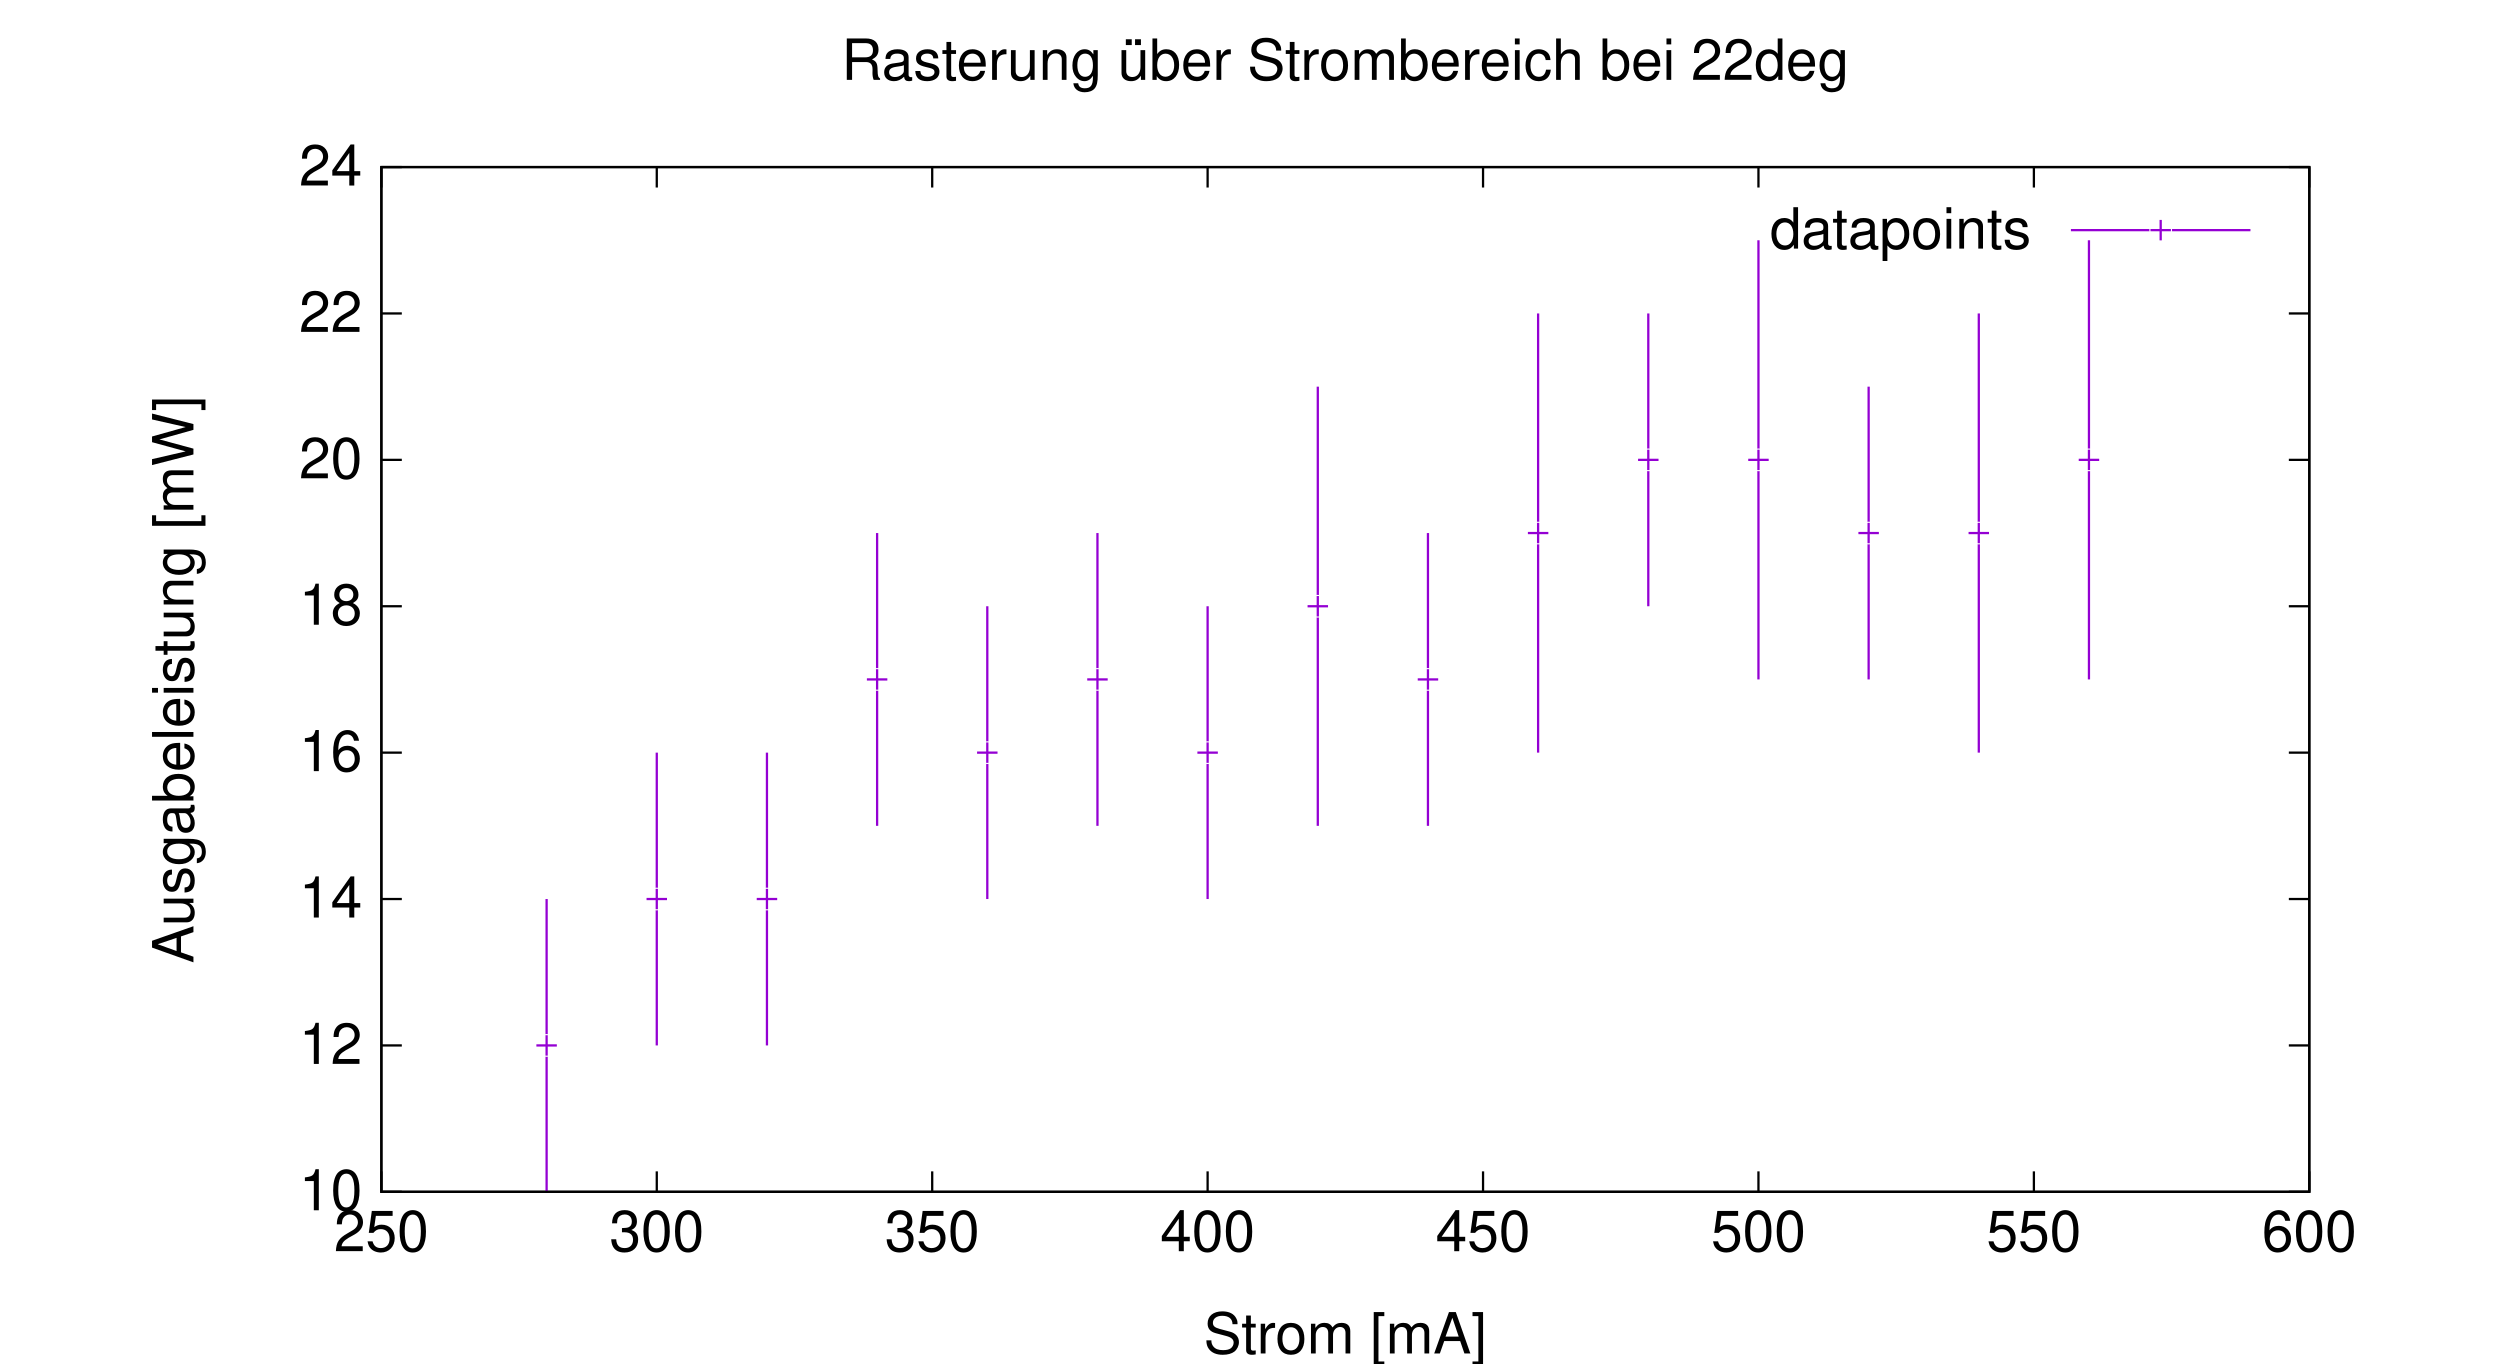
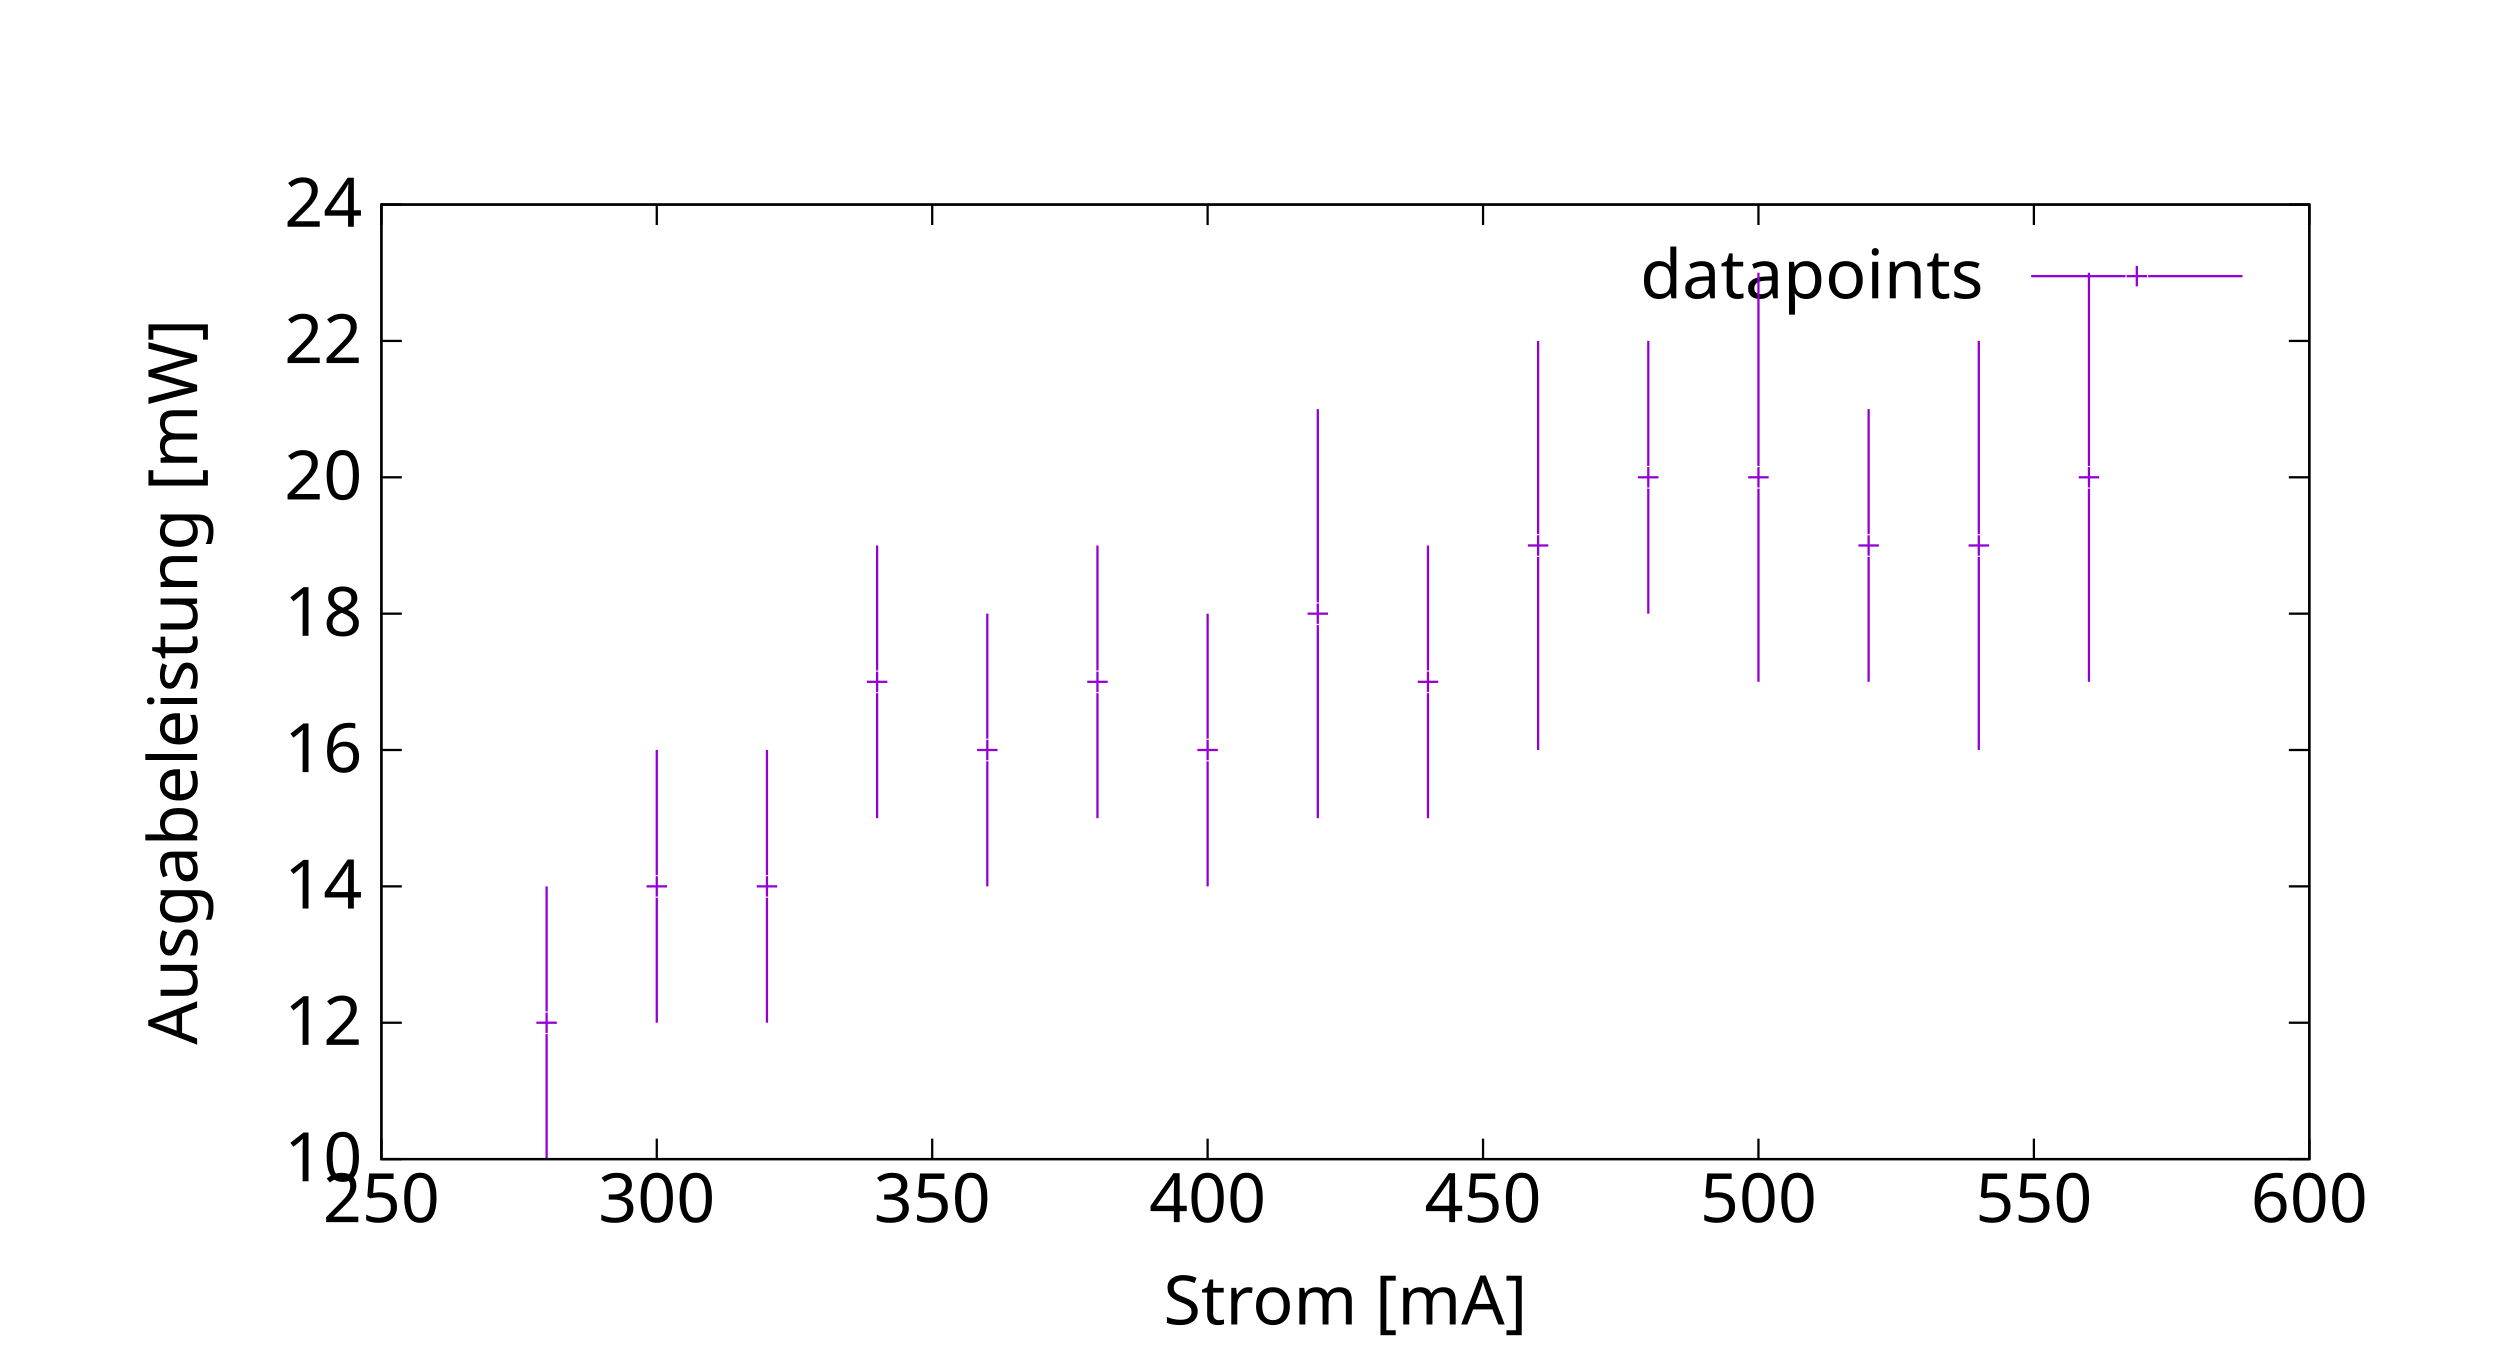
<svg xmlns="http://www.w3.org/2000/svg" xmlns:xlink="http://www.w3.org/1999/xlink" width="1100" height="600" viewBox="0 0 1100 600">
  <g id="gnuplot_canvas">
    <rect x="0" y="0" width="1100" height="600" fill="none" />
    <defs>
      <circle id="gpDot" r="0.5" stroke-width="0.5" stroke="currentColor" />
      <path id="gpPt0" stroke-width="0.222" stroke="currentColor" d="M-1,0 h2 M0,-1 v2" />
      <path id="gpPt1" stroke-width="0.222" stroke="currentColor" d="M-1,-1 L1,1 M1,-1 L-1,1" />
      <path id="gpPt2" stroke-width="0.222" stroke="currentColor" d="M-1,0 L1,0 M0,-1 L0,1 M-1,-1 L1,1 M-1,1 L1,-1" />
      <rect id="gpPt3" stroke-width="0.222" stroke="currentColor" x="-1" y="-1" width="2" height="2" />
      <rect id="gpPt4" stroke-width="0.222" stroke="currentColor" fill="currentColor" x="-1" y="-1" width="2" height="2" />
      <circle id="gpPt5" stroke-width="0.222" stroke="currentColor" cx="0" cy="0" r="1" />
      <use xlink:href="#gpPt5" id="gpPt6" fill="currentColor" stroke="none" />
      <path id="gpPt7" stroke-width="0.222" stroke="currentColor" d="M0,-1.33 L-1.33,0.67 L1.33,0.67 z" />
      <use xlink:href="#gpPt7" id="gpPt8" fill="currentColor" stroke="none" />
      <use xlink:href="#gpPt7" id="gpPt9" stroke="currentColor" transform="rotate(180)" />
      <use xlink:href="#gpPt9" id="gpPt10" fill="currentColor" stroke="none" />
      <use xlink:href="#gpPt3" id="gpPt11" stroke="currentColor" transform="rotate(45)" />
      <use xlink:href="#gpPt11" id="gpPt12" fill="currentColor" stroke="none" />
      <path id="gpPt13" stroke-width="0.222" stroke="currentColor" d="M0,1.330 L1.265,0.411 L0.782,-1.067 L-0.782,-1.076 L-1.265,0.411 z" />
      <use xlink:href="#gpPt13" id="gpPt14" fill="currentColor" stroke="none" />
      <filter id="textbox" filterUnits="objectBoundingBox" x="0" y="0" height="1" width="1">
        <feFlood flood-color="white" flood-opacity="1" result="bgnd" />
        <feComposite in="SourceGraphic" in2="bgnd" operator="atop" />
      </filter>
      <filter id="greybox" filterUnits="objectBoundingBox" x="0" y="0" height="1" width="1">
        <feFlood flood-color="lightgrey" flood-opacity="1" result="grey" />
        <feComposite in="SourceGraphic" in2="grey" operator="atop" />
      </filter>
    </defs>
    <g fill="none" color="white" stroke="currentColor" stroke-width="1.00" stroke-linecap="butt" stroke-linejoin="miter">
</g>
    <g fill="none" color="black" stroke="currentColor" stroke-width="1.00" stroke-linecap="butt" stroke-linejoin="miter">
-       <path stroke="black" d="M167.80,524.40 L176.80,524.40 M1016.09,524.40 L1007.09,524.40  " />
-       <g transform="translate(159.41,532.53)" stroke="none" fill="black" font-family="Helvetica" font-size="25.00" text-anchor="end">
-         <text>
-           <tspan font-family="Helvetica"> 10</tspan>
-         </text>
-       </g>
-     </g>
-     <g fill="none" color="black" stroke="currentColor" stroke-width="1.00" stroke-linecap="butt" stroke-linejoin="miter">
-       <path stroke="black" d="M167.80,459.99 L176.80,459.99 M1016.09,459.99 L1007.09,459.99  " />
-       <g transform="translate(159.41,468.12)" stroke="none" fill="black" font-family="Helvetica" font-size="25.00" text-anchor="end">
-         <text>
-           <tspan font-family="Helvetica"> 12</tspan>
-         </text>
-       </g>
-     </g>
-     <g fill="none" color="black" stroke="currentColor" stroke-width="1.00" stroke-linecap="butt" stroke-linejoin="miter">
-       <path stroke="black" d="M167.80,395.57 L176.80,395.57 M1016.09,395.57 L1007.09,395.57  " />
-       <g transform="translate(159.41,403.70)" stroke="none" fill="black" font-family="Helvetica" font-size="25.00" text-anchor="end">
-         <text>
-           <tspan font-family="Helvetica"> 14</tspan>
-         </text>
-       </g>
-     </g>
-     <g fill="none" color="black" stroke="currentColor" stroke-width="1.00" stroke-linecap="butt" stroke-linejoin="miter">
-       <path stroke="black" d="M167.80,331.16 L176.80,331.16 M1016.09,331.16 L1007.09,331.16  " />
-       <g transform="translate(159.41,339.29)" stroke="none" fill="black" font-family="Helvetica" font-size="25.00" text-anchor="end">
-         <text>
-           <tspan font-family="Helvetica"> 16</tspan>
-         </text>
-       </g>
-     </g>
-     <g fill="none" color="black" stroke="currentColor" stroke-width="1.00" stroke-linecap="butt" stroke-linejoin="miter">
-       <path stroke="black" d="M167.80,266.75 L176.80,266.75 M1016.09,266.75 L1007.09,266.75  " />
-       <g transform="translate(159.41,274.88)" stroke="none" fill="black" font-family="Helvetica" font-size="25.00" text-anchor="end">
-         <text>
-           <tspan font-family="Helvetica"> 18</tspan>
-         </text>
-       </g>
-     </g>
-     <g fill="none" color="black" stroke="currentColor" stroke-width="1.00" stroke-linecap="butt" stroke-linejoin="miter">
-       <path stroke="black" d="M167.80,202.34 L176.80,202.34 M1016.09,202.34 L1007.09,202.34  " />
-       <g transform="translate(159.41,210.47)" stroke="none" fill="black" font-family="Helvetica" font-size="25.00" text-anchor="end">
-         <text>
-           <tspan font-family="Helvetica"> 20</tspan>
-         </text>
-       </g>
-     </g>
-     <g fill="none" color="black" stroke="currentColor" stroke-width="1.00" stroke-linecap="butt" stroke-linejoin="miter">
-       <path stroke="black" d="M167.80,137.92 L176.80,137.92 M1016.09,137.92 L1007.09,137.92  " />
-       <g transform="translate(159.41,146.05)" stroke="none" fill="black" font-family="Helvetica" font-size="25.00" text-anchor="end">
-         <text>
-           <tspan font-family="Helvetica"> 22</tspan>
-         </text>
-       </g>
-     </g>
-     <g fill="none" color="black" stroke="currentColor" stroke-width="1.00" stroke-linecap="butt" stroke-linejoin="miter">
-       <path stroke="black" d="M167.80,73.51 L176.80,73.51 M1016.09,73.51 L1007.09,73.51  " />
-       <g transform="translate(159.41,81.64)" stroke="none" fill="black" font-family="Helvetica" font-size="25.00" text-anchor="end">
-         <text>
-           <tspan font-family="Helvetica"> 24</tspan>
-         </text>
-       </g>
-     </g>
-     <g fill="none" color="black" stroke="currentColor" stroke-width="1.00" stroke-linecap="butt" stroke-linejoin="miter">
-       <path stroke="black" d="M167.80,524.40 L167.80,515.40 M167.80,73.51 L167.80,82.51  " />
-       <g transform="translate(167.80,550.53)" stroke="none" fill="black" font-family="Helvetica" font-size="25.00" text-anchor="middle">
-         <text>
-           <tspan font-family="Helvetica"> 250</tspan>
-         </text>
-       </g>
-     </g>
-     <g fill="none" color="black" stroke="currentColor" stroke-width="1.00" stroke-linecap="butt" stroke-linejoin="miter">
-       <path stroke="black" d="M288.98,524.40 L288.98,515.40 M288.98,73.51 L288.98,82.51  " />
-       <g transform="translate(288.98,550.53)" stroke="none" fill="black" font-family="Helvetica" font-size="25.00" text-anchor="middle">
-         <text>
-           <tspan font-family="Helvetica"> 300</tspan>
-         </text>
-       </g>
-     </g>
-     <g fill="none" color="black" stroke="currentColor" stroke-width="1.00" stroke-linecap="butt" stroke-linejoin="miter">
-       <path stroke="black" d="M410.17,524.40 L410.17,515.40 M410.17,73.51 L410.17,82.51  " />
-       <g transform="translate(410.17,550.53)" stroke="none" fill="black" font-family="Helvetica" font-size="25.00" text-anchor="middle">
-         <text>
-           <tspan font-family="Helvetica"> 350</tspan>
-         </text>
-       </g>
-     </g>
-     <g fill="none" color="black" stroke="currentColor" stroke-width="1.00" stroke-linecap="butt" stroke-linejoin="miter">
-       <path stroke="black" d="M531.35,524.40 L531.35,515.40 M531.35,73.51 L531.35,82.51  " />
-       <g transform="translate(531.35,550.53)" stroke="none" fill="black" font-family="Helvetica" font-size="25.00" text-anchor="middle">
-         <text>
-           <tspan font-family="Helvetica"> 400</tspan>
-         </text>
-       </g>
-     </g>
-     <g fill="none" color="black" stroke="currentColor" stroke-width="1.00" stroke-linecap="butt" stroke-linejoin="miter">
-       <path stroke="black" d="M652.54,524.40 L652.54,515.40 M652.54,73.51 L652.54,82.51  " />
-       <g transform="translate(652.54,550.53)" stroke="none" fill="black" font-family="Helvetica" font-size="25.00" text-anchor="middle">
-         <text>
-           <tspan font-family="Helvetica"> 450</tspan>
-         </text>
-       </g>
-     </g>
-     <g fill="none" color="black" stroke="currentColor" stroke-width="1.00" stroke-linecap="butt" stroke-linejoin="miter">
-       <path stroke="black" d="M773.72,524.40 L773.72,515.40 M773.72,73.51 L773.72,82.51  " />
-       <g transform="translate(773.72,550.53)" stroke="none" fill="black" font-family="Helvetica" font-size="25.00" text-anchor="middle">
-         <text>
-           <tspan font-family="Helvetica"> 500</tspan>
-         </text>
-       </g>
-     </g>
-     <g fill="none" color="black" stroke="currentColor" stroke-width="1.00" stroke-linecap="butt" stroke-linejoin="miter">
-       <path stroke="black" d="M894.91,524.40 L894.91,515.40 M894.91,73.51 L894.91,82.51  " />
-       <g transform="translate(894.91,550.53)" stroke="none" fill="black" font-family="Helvetica" font-size="25.00" text-anchor="middle">
-         <text>
-           <tspan font-family="Helvetica"> 550</tspan>
-         </text>
-       </g>
-     </g>
-     <g fill="none" color="black" stroke="currentColor" stroke-width="1.00" stroke-linecap="butt" stroke-linejoin="miter">
-       <path stroke="black" d="M1016.09,524.40 L1016.09,515.40 M1016.09,73.51 L1016.09,82.51  " />
-       <g transform="translate(1016.09,550.53)" stroke="none" fill="black" font-family="Helvetica" font-size="25.00" text-anchor="middle">
-         <text>
-           <tspan font-family="Helvetica"> 600</tspan>
-         </text>
-       </g>
-     </g>
-     <g fill="none" color="black" stroke="currentColor" stroke-width="1.00" stroke-linecap="butt" stroke-linejoin="miter">
- </g>
-     <g fill="none" color="black" stroke="currentColor" stroke-width="1.00" stroke-linecap="butt" stroke-linejoin="miter">
-       <path stroke="black" d="M167.80,73.51 L167.80,524.40 L1016.09,524.40 L1016.09,73.51 L167.80,73.51 Z  " />
-     </g>
-     <g fill="none" color="black" stroke="currentColor" stroke-width="1.00" stroke-linecap="butt" stroke-linejoin="miter">
-       <g transform="translate(85.11,298.96) rotate(270)" stroke="none" fill="black" font-family="Helvetica" font-size="25.00" text-anchor="middle">
-         <text>
-           <tspan font-family="Helvetica">Ausgabeleistung [mW]</tspan>
-         </text>
-       </g>
-     </g>
-     <g fill="none" color="black" stroke="currentColor" stroke-width="1.00" stroke-linecap="butt" stroke-linejoin="miter">
-       <g transform="translate(591.94,595.53)" stroke="none" fill="black" font-family="Helvetica" font-size="25.00" text-anchor="middle">
-         <text>
-           <tspan font-family="Helvetica">Strom [mA]</tspan>
+       <path stroke="black" d="M167.80,510.00 L176.80,510.00 M1016.09,510.00 L1007.09,510.00  " />
+       <g transform="translate(159.41,519.75)" stroke="none" fill="black" font-family="Computer Modern" font-size="30.00" text-anchor="end">
+         <text>
+           <tspan font-family="Computer Modern"> 10</tspan>
+         </text>
+       </g>
+     </g>
+     <g fill="none" color="black" stroke="currentColor" stroke-width="1.00" stroke-linecap="butt" stroke-linejoin="miter">
+       <path stroke="black" d="M167.80,450.00 L176.80,450.00 M1016.09,450.00 L1007.09,450.00  " />
+       <g transform="translate(159.41,459.75)" stroke="none" fill="black" font-family="Computer Modern" font-size="30.00" text-anchor="end">
+         <text>
+           <tspan font-family="Computer Modern"> 12</tspan>
+         </text>
+       </g>
+     </g>
+     <g fill="none" color="black" stroke="currentColor" stroke-width="1.00" stroke-linecap="butt" stroke-linejoin="miter">
+       <path stroke="black" d="M167.80,390.00 L176.80,390.00 M1016.09,390.00 L1007.09,390.00  " />
+       <g transform="translate(159.41,399.75)" stroke="none" fill="black" font-family="Computer Modern" font-size="30.00" text-anchor="end">
+         <text>
+           <tspan font-family="Computer Modern"> 14</tspan>
+         </text>
+       </g>
+     </g>
+     <g fill="none" color="black" stroke="currentColor" stroke-width="1.00" stroke-linecap="butt" stroke-linejoin="miter">
+       <path stroke="black" d="M167.80,330.00 L176.80,330.00 M1016.09,330.00 L1007.09,330.00  " />
+       <g transform="translate(159.41,339.75)" stroke="none" fill="black" font-family="Computer Modern" font-size="30.00" text-anchor="end">
+         <text>
+           <tspan font-family="Computer Modern"> 16</tspan>
+         </text>
+       </g>
+     </g>
+     <g fill="none" color="black" stroke="currentColor" stroke-width="1.00" stroke-linecap="butt" stroke-linejoin="miter">
+       <path stroke="black" d="M167.80,270.01 L176.80,270.01 M1016.09,270.01 L1007.09,270.01  " />
+       <g transform="translate(159.41,279.76)" stroke="none" fill="black" font-family="Computer Modern" font-size="30.00" text-anchor="end">
+         <text>
+           <tspan font-family="Computer Modern"> 18</tspan>
+         </text>
+       </g>
+     </g>
+     <g fill="none" color="black" stroke="currentColor" stroke-width="1.00" stroke-linecap="butt" stroke-linejoin="miter">
+       <path stroke="black" d="M167.80,210.01 L176.80,210.01 M1016.09,210.01 L1007.09,210.01  " />
+       <g transform="translate(159.41,219.76)" stroke="none" fill="black" font-family="Computer Modern" font-size="30.00" text-anchor="end">
+         <text>
+           <tspan font-family="Computer Modern"> 20</tspan>
+         </text>
+       </g>
+     </g>
+     <g fill="none" color="black" stroke="currentColor" stroke-width="1.00" stroke-linecap="butt" stroke-linejoin="miter">
+       <path stroke="black" d="M167.80,150.01 L176.80,150.01 M1016.09,150.01 L1007.09,150.01  " />
+       <g transform="translate(159.41,159.76)" stroke="none" fill="black" font-family="Computer Modern" font-size="30.00" text-anchor="end">
+         <text>
+           <tspan font-family="Computer Modern"> 22</tspan>
+         </text>
+       </g>
+     </g>
+     <g fill="none" color="black" stroke="currentColor" stroke-width="1.00" stroke-linecap="butt" stroke-linejoin="miter">
+       <path stroke="black" d="M167.80,90.01 L176.80,90.01 M1016.09,90.01 L1007.09,90.01  " />
+       <g transform="translate(159.41,99.76)" stroke="none" fill="black" font-family="Computer Modern" font-size="30.00" text-anchor="end">
+         <text>
+           <tspan font-family="Computer Modern"> 24</tspan>
+         </text>
+       </g>
+     </g>
+     <g fill="none" color="black" stroke="currentColor" stroke-width="1.00" stroke-linecap="butt" stroke-linejoin="miter">
+       <path stroke="black" d="M167.80,510.00 L167.80,501.00 M167.80,90.01 L167.80,99.01  " />
+       <g transform="translate(167.80,537.75)" stroke="none" fill="black" font-family="Computer Modern" font-size="30.00" text-anchor="middle">
+         <text>
+           <tspan font-family="Computer Modern"> 250</tspan>
+         </text>
+       </g>
+     </g>
+     <g fill="none" color="black" stroke="currentColor" stroke-width="1.00" stroke-linecap="butt" stroke-linejoin="miter">
+       <path stroke="black" d="M288.98,510.00 L288.98,501.00 M288.98,90.01 L288.98,99.01  " />
+       <g transform="translate(288.98,537.75)" stroke="none" fill="black" font-family="Computer Modern" font-size="30.00" text-anchor="middle">
+         <text>
+           <tspan font-family="Computer Modern"> 300</tspan>
+         </text>
+       </g>
+     </g>
+     <g fill="none" color="black" stroke="currentColor" stroke-width="1.00" stroke-linecap="butt" stroke-linejoin="miter">
+       <path stroke="black" d="M410.17,510.00 L410.17,501.00 M410.17,90.01 L410.17,99.01  " />
+       <g transform="translate(410.17,537.75)" stroke="none" fill="black" font-family="Computer Modern" font-size="30.00" text-anchor="middle">
+         <text>
+           <tspan font-family="Computer Modern"> 350</tspan>
+         </text>
+       </g>
+     </g>
+     <g fill="none" color="black" stroke="currentColor" stroke-width="1.00" stroke-linecap="butt" stroke-linejoin="miter">
+       <path stroke="black" d="M531.35,510.00 L531.35,501.00 M531.35,90.01 L531.35,99.01  " />
+       <g transform="translate(531.35,537.75)" stroke="none" fill="black" font-family="Computer Modern" font-size="30.00" text-anchor="middle">
+         <text>
+           <tspan font-family="Computer Modern"> 400</tspan>
+         </text>
+       </g>
+     </g>
+     <g fill="none" color="black" stroke="currentColor" stroke-width="1.00" stroke-linecap="butt" stroke-linejoin="miter">
+       <path stroke="black" d="M652.54,510.00 L652.54,501.00 M652.54,90.01 L652.54,99.01  " />
+       <g transform="translate(652.54,537.75)" stroke="none" fill="black" font-family="Computer Modern" font-size="30.00" text-anchor="middle">
+         <text>
+           <tspan font-family="Computer Modern"> 450</tspan>
+         </text>
+       </g>
+     </g>
+     <g fill="none" color="black" stroke="currentColor" stroke-width="1.00" stroke-linecap="butt" stroke-linejoin="miter">
+       <path stroke="black" d="M773.72,510.00 L773.72,501.00 M773.72,90.01 L773.72,99.01  " />
+       <g transform="translate(773.72,537.75)" stroke="none" fill="black" font-family="Computer Modern" font-size="30.00" text-anchor="middle">
+         <text>
+           <tspan font-family="Computer Modern"> 500</tspan>
+         </text>
+       </g>
+     </g>
+     <g fill="none" color="black" stroke="currentColor" stroke-width="1.00" stroke-linecap="butt" stroke-linejoin="miter">
+       <path stroke="black" d="M894.91,510.00 L894.91,501.00 M894.91,90.01 L894.91,99.01  " />
+       <g transform="translate(894.91,537.75)" stroke="none" fill="black" font-family="Computer Modern" font-size="30.00" text-anchor="middle">
+         <text>
+           <tspan font-family="Computer Modern"> 550</tspan>
+         </text>
+       </g>
+     </g>
+     <g fill="none" color="black" stroke="currentColor" stroke-width="1.00" stroke-linecap="butt" stroke-linejoin="miter">
+       <path stroke="black" d="M1016.09,510.00 L1016.09,501.00 M1016.09,90.01 L1016.09,99.01  " />
+       <g transform="translate(1016.09,537.75)" stroke="none" fill="black" font-family="Computer Modern" font-size="30.00" text-anchor="middle">
+         <text>
+           <tspan font-family="Computer Modern"> 600</tspan>
+         </text>
+       </g>
+     </g>
+     <g fill="none" color="black" stroke="currentColor" stroke-width="1.00" stroke-linecap="butt" stroke-linejoin="miter">
+ </g>
+     <g fill="none" color="black" stroke="currentColor" stroke-width="1.00" stroke-linecap="butt" stroke-linejoin="miter">
+       <path stroke="black" d="M167.80,90.01 L167.80,510.00 L1016.09,510.00 L1016.09,90.01 L167.80,90.01 Z  " />
+     </g>
+     <g fill="none" color="black" stroke="currentColor" stroke-width="1.00" stroke-linecap="butt" stroke-linejoin="miter">
+       <g transform="translate(86.74,300.01) rotate(270)" stroke="none" fill="black" font-family="Computer Modern" font-size="30.00" text-anchor="middle">
+         <text>
+           <tspan font-family="Computer Modern">Ausgabeleistung [mW]</tspan>
+         </text>
+       </g>
+     </g>
+     <g fill="none" color="black" stroke="currentColor" stroke-width="1.00" stroke-linecap="butt" stroke-linejoin="miter">
+       <g transform="translate(591.94,582.75)" stroke="none" fill="black" font-family="Computer Modern" font-size="30.00" text-anchor="middle">
+         <text>
+           <tspan font-family="Computer Modern">Strom [mA]</tspan>
        </text>
      </g>
    </g>
    <g fill="none" color="black" stroke="currentColor" stroke-width="1.00" stroke-linecap="butt" stroke-linejoin="miter">
</g>
    <g id="gnuplot_plot_1">
      <g fill="none" color="black" stroke="currentColor" stroke-width="1.00" stroke-linecap="butt" stroke-linejoin="miter">
-         <g transform="translate(893.70,109.39)" stroke="none" fill="black" font-family="Helvetica" font-size="25.00" text-anchor="end">
+         <g transform="translate(872.70,131.26)" stroke="none" fill="black" font-family="Computer Modern" font-size="30.00" text-anchor="end">
          <text>
-             <tspan font-family="Helvetica">datapoints</tspan>
+             <tspan font-family="Computer Modern">datapoints</tspan>
          </text>
        </g>
      </g>
      <g fill="none" color="black" stroke="currentColor" stroke-width="1.00" stroke-linecap="butt" stroke-linejoin="miter">
-         <path stroke="rgb(148,   0, 211)" d="M911.20,101.26 L990.20,101.26 M919.14,298.95 L919.14,105.72 M870.67,331.16 L870.67,137.92 M822.20,298.95 L822.20,170.13   M773.72,298.95 L773.72,105.72 M725.25,266.75 L725.25,137.92 M676.77,331.16 L676.77,137.92 M628.30,363.37 L628.30,234.54   M579.83,363.37 L579.83,170.13 M531.35,395.57 L531.35,266.75 M482.88,363.37 L482.88,234.54 M434.41,395.57 L434.41,266.75   M385.93,363.37 L385.93,234.54 M337.46,459.99 L337.46,331.16 M288.98,459.99 L288.98,331.16 M240.51,524.40 L240.51,395.57    " />
-       </g>
-       <g fill="none" color="black" stroke="currentColor" stroke-width="1.00" stroke-linecap="butt" stroke-linejoin="miter">
-         <use xlink:href="#gpPt6" transform="translate(919.14,202.34) scale(4.50)" color="white" />
-       </g>
-       <g fill="none" color="black" stroke="currentColor" stroke-width="1.00" stroke-linecap="butt" stroke-linejoin="miter">
-         <use xlink:href="#gpPt0" transform="translate(919.14,202.34) scale(4.50)" color="rgb(148,   0, 211)" />
-         <use xlink:href="#gpPt6" transform="translate(870.67,234.54) scale(4.50)" color="white" />
-       </g>
-       <g fill="none" color="black" stroke="currentColor" stroke-width="1.00" stroke-linecap="butt" stroke-linejoin="miter">
-         <use xlink:href="#gpPt0" transform="translate(870.67,234.54) scale(4.50)" color="rgb(148,   0, 211)" />
-         <use xlink:href="#gpPt6" transform="translate(822.20,234.54) scale(4.50)" color="white" />
-       </g>
-       <g fill="none" color="black" stroke="currentColor" stroke-width="1.00" stroke-linecap="butt" stroke-linejoin="miter">
-         <use xlink:href="#gpPt0" transform="translate(822.20,234.54) scale(4.50)" color="rgb(148,   0, 211)" />
-         <use xlink:href="#gpPt6" transform="translate(773.72,202.34) scale(4.50)" color="white" />
-       </g>
-       <g fill="none" color="black" stroke="currentColor" stroke-width="1.00" stroke-linecap="butt" stroke-linejoin="miter">
-         <use xlink:href="#gpPt0" transform="translate(773.72,202.34) scale(4.50)" color="rgb(148,   0, 211)" />
-         <use xlink:href="#gpPt6" transform="translate(725.25,202.34) scale(4.50)" color="white" />
-       </g>
-       <g fill="none" color="black" stroke="currentColor" stroke-width="1.00" stroke-linecap="butt" stroke-linejoin="miter">
-         <use xlink:href="#gpPt0" transform="translate(725.25,202.34) scale(4.50)" color="rgb(148,   0, 211)" />
-         <use xlink:href="#gpPt6" transform="translate(676.77,234.54) scale(4.50)" color="white" />
-       </g>
-       <g fill="none" color="black" stroke="currentColor" stroke-width="1.00" stroke-linecap="butt" stroke-linejoin="miter">
-         <use xlink:href="#gpPt0" transform="translate(676.77,234.54) scale(4.50)" color="rgb(148,   0, 211)" />
-         <use xlink:href="#gpPt6" transform="translate(628.30,298.95) scale(4.50)" color="white" />
-       </g>
-       <g fill="none" color="black" stroke="currentColor" stroke-width="1.00" stroke-linecap="butt" stroke-linejoin="miter">
-         <use xlink:href="#gpPt0" transform="translate(628.30,298.95) scale(4.50)" color="rgb(148,   0, 211)" />
-         <use xlink:href="#gpPt6" transform="translate(579.83,266.75) scale(4.50)" color="white" />
-       </g>
-       <g fill="none" color="black" stroke="currentColor" stroke-width="1.00" stroke-linecap="butt" stroke-linejoin="miter">
-         <use xlink:href="#gpPt0" transform="translate(579.83,266.75) scale(4.50)" color="rgb(148,   0, 211)" />
-         <use xlink:href="#gpPt6" transform="translate(531.35,331.16) scale(4.50)" color="white" />
-       </g>
-       <g fill="none" color="black" stroke="currentColor" stroke-width="1.00" stroke-linecap="butt" stroke-linejoin="miter">
-         <use xlink:href="#gpPt0" transform="translate(531.35,331.16) scale(4.50)" color="rgb(148,   0, 211)" />
-         <use xlink:href="#gpPt6" transform="translate(482.88,298.95) scale(4.50)" color="white" />
-       </g>
-       <g fill="none" color="black" stroke="currentColor" stroke-width="1.00" stroke-linecap="butt" stroke-linejoin="miter">
-         <use xlink:href="#gpPt0" transform="translate(482.88,298.95) scale(4.50)" color="rgb(148,   0, 211)" />
-         <use xlink:href="#gpPt6" transform="translate(434.41,331.16) scale(4.50)" color="white" />
-       </g>
-       <g fill="none" color="black" stroke="currentColor" stroke-width="1.00" stroke-linecap="butt" stroke-linejoin="miter">
-         <use xlink:href="#gpPt0" transform="translate(434.41,331.16) scale(4.50)" color="rgb(148,   0, 211)" />
-         <use xlink:href="#gpPt6" transform="translate(385.93,298.95) scale(4.50)" color="white" />
-       </g>
-       <g fill="none" color="black" stroke="currentColor" stroke-width="1.00" stroke-linecap="butt" stroke-linejoin="miter">
-         <use xlink:href="#gpPt0" transform="translate(385.93,298.95) scale(4.50)" color="rgb(148,   0, 211)" />
-         <use xlink:href="#gpPt6" transform="translate(337.46,395.57) scale(4.50)" color="white" />
-       </g>
-       <g fill="none" color="black" stroke="currentColor" stroke-width="1.00" stroke-linecap="butt" stroke-linejoin="miter">
-         <use xlink:href="#gpPt0" transform="translate(337.46,395.57) scale(4.50)" color="rgb(148,   0, 211)" />
-         <use xlink:href="#gpPt6" transform="translate(288.98,395.57) scale(4.50)" color="white" />
-       </g>
-       <g fill="none" color="black" stroke="currentColor" stroke-width="1.00" stroke-linecap="butt" stroke-linejoin="miter">
-         <use xlink:href="#gpPt0" transform="translate(288.98,395.57) scale(4.50)" color="rgb(148,   0, 211)" />
-         <use xlink:href="#gpPt6" transform="translate(240.51,459.99) scale(4.50)" color="white" />
-       </g>
-       <g fill="none" color="black" stroke="currentColor" stroke-width="1.00" stroke-linecap="butt" stroke-linejoin="miter">
-         <use xlink:href="#gpPt0" transform="translate(240.51,459.99) scale(4.50)" color="rgb(148,   0, 211)" />
-         <use xlink:href="#gpPt6" transform="translate(950.70,101.26) scale(4.50)" color="white" />
-       </g>
-       <g fill="none" color="black" stroke="currentColor" stroke-width="1.00" stroke-linecap="butt" stroke-linejoin="miter">
-         <use xlink:href="#gpPt0" transform="translate(950.70,101.26) scale(4.50)" color="rgb(148,   0, 211)" />
+         <path stroke="rgb(148,   0, 211)" d="M893.70,121.51 L986.70,121.51 M919.14,300.00 L919.14,120.01 M870.67,330.00 L870.67,150.01 M822.20,300.00 L822.20,180.01   M773.72,300.00 L773.72,120.01 M725.25,270.01 L725.25,150.01 M676.77,330.00 L676.77,150.01 M628.30,360.00 L628.30,240.01   M579.83,360.00 L579.83,180.01 M531.35,390.00 L531.35,270.01 M482.88,360.00 L482.88,240.01 M434.41,390.00 L434.41,270.01   M385.93,360.00 L385.93,240.01 M337.46,450.00 L337.46,330.00 M288.98,450.00 L288.98,330.00 M240.51,510.00 L240.51,390.00    " />
+       </g>
+       <g fill="none" color="black" stroke="currentColor" stroke-width="1.00" stroke-linecap="butt" stroke-linejoin="miter">
+         <use xlink:href="#gpPt6" transform="translate(919.14,210.01) scale(4.50)" color="white" />
+       </g>
+       <g fill="none" color="black" stroke="currentColor" stroke-width="1.00" stroke-linecap="butt" stroke-linejoin="miter">
+         <use xlink:href="#gpPt0" transform="translate(919.14,210.01) scale(4.50)" color="rgb(148,   0, 211)" />
+         <use xlink:href="#gpPt6" transform="translate(870.67,240.01) scale(4.50)" color="white" />
+       </g>
+       <g fill="none" color="black" stroke="currentColor" stroke-width="1.00" stroke-linecap="butt" stroke-linejoin="miter">
+         <use xlink:href="#gpPt0" transform="translate(870.67,240.01) scale(4.50)" color="rgb(148,   0, 211)" />
+         <use xlink:href="#gpPt6" transform="translate(822.20,240.01) scale(4.50)" color="white" />
+       </g>
+       <g fill="none" color="black" stroke="currentColor" stroke-width="1.00" stroke-linecap="butt" stroke-linejoin="miter">
+         <use xlink:href="#gpPt0" transform="translate(822.20,240.01) scale(4.50)" color="rgb(148,   0, 211)" />
+         <use xlink:href="#gpPt6" transform="translate(773.72,210.01) scale(4.50)" color="white" />
+       </g>
+       <g fill="none" color="black" stroke="currentColor" stroke-width="1.00" stroke-linecap="butt" stroke-linejoin="miter">
+         <use xlink:href="#gpPt0" transform="translate(773.72,210.01) scale(4.50)" color="rgb(148,   0, 211)" />
+         <use xlink:href="#gpPt6" transform="translate(725.25,210.01) scale(4.50)" color="white" />
+       </g>
+       <g fill="none" color="black" stroke="currentColor" stroke-width="1.00" stroke-linecap="butt" stroke-linejoin="miter">
+         <use xlink:href="#gpPt0" transform="translate(725.25,210.01) scale(4.50)" color="rgb(148,   0, 211)" />
+         <use xlink:href="#gpPt6" transform="translate(676.77,240.01) scale(4.50)" color="white" />
+       </g>
+       <g fill="none" color="black" stroke="currentColor" stroke-width="1.00" stroke-linecap="butt" stroke-linejoin="miter">
+         <use xlink:href="#gpPt0" transform="translate(676.77,240.01) scale(4.50)" color="rgb(148,   0, 211)" />
+         <use xlink:href="#gpPt6" transform="translate(628.30,300.00) scale(4.50)" color="white" />
+       </g>
+       <g fill="none" color="black" stroke="currentColor" stroke-width="1.00" stroke-linecap="butt" stroke-linejoin="miter">
+         <use xlink:href="#gpPt0" transform="translate(628.30,300.00) scale(4.50)" color="rgb(148,   0, 211)" />
+         <use xlink:href="#gpPt6" transform="translate(579.83,270.01) scale(4.50)" color="white" />
+       </g>
+       <g fill="none" color="black" stroke="currentColor" stroke-width="1.00" stroke-linecap="butt" stroke-linejoin="miter">
+         <use xlink:href="#gpPt0" transform="translate(579.83,270.01) scale(4.50)" color="rgb(148,   0, 211)" />
+         <use xlink:href="#gpPt6" transform="translate(531.35,330.00) scale(4.50)" color="white" />
+       </g>
+       <g fill="none" color="black" stroke="currentColor" stroke-width="1.00" stroke-linecap="butt" stroke-linejoin="miter">
+         <use xlink:href="#gpPt0" transform="translate(531.35,330.00) scale(4.50)" color="rgb(148,   0, 211)" />
+         <use xlink:href="#gpPt6" transform="translate(482.88,300.00) scale(4.50)" color="white" />
+       </g>
+       <g fill="none" color="black" stroke="currentColor" stroke-width="1.00" stroke-linecap="butt" stroke-linejoin="miter">
+         <use xlink:href="#gpPt0" transform="translate(482.88,300.00) scale(4.50)" color="rgb(148,   0, 211)" />
+         <use xlink:href="#gpPt6" transform="translate(434.41,330.00) scale(4.50)" color="white" />
+       </g>
+       <g fill="none" color="black" stroke="currentColor" stroke-width="1.00" stroke-linecap="butt" stroke-linejoin="miter">
+         <use xlink:href="#gpPt0" transform="translate(434.41,330.00) scale(4.50)" color="rgb(148,   0, 211)" />
+         <use xlink:href="#gpPt6" transform="translate(385.93,300.00) scale(4.50)" color="white" />
+       </g>
+       <g fill="none" color="black" stroke="currentColor" stroke-width="1.00" stroke-linecap="butt" stroke-linejoin="miter">
+         <use xlink:href="#gpPt0" transform="translate(385.93,300.00) scale(4.50)" color="rgb(148,   0, 211)" />
+         <use xlink:href="#gpPt6" transform="translate(337.46,390.00) scale(4.50)" color="white" />
+       </g>
+       <g fill="none" color="black" stroke="currentColor" stroke-width="1.00" stroke-linecap="butt" stroke-linejoin="miter">
+         <use xlink:href="#gpPt0" transform="translate(337.46,390.00) scale(4.50)" color="rgb(148,   0, 211)" />
+         <use xlink:href="#gpPt6" transform="translate(288.98,390.00) scale(4.50)" color="white" />
+       </g>
+       <g fill="none" color="black" stroke="currentColor" stroke-width="1.00" stroke-linecap="butt" stroke-linejoin="miter">
+         <use xlink:href="#gpPt0" transform="translate(288.98,390.00) scale(4.50)" color="rgb(148,   0, 211)" />
+         <use xlink:href="#gpPt6" transform="translate(240.51,450.00) scale(4.50)" color="white" />
+       </g>
+       <g fill="none" color="black" stroke="currentColor" stroke-width="1.00" stroke-linecap="butt" stroke-linejoin="miter">
+         <use xlink:href="#gpPt0" transform="translate(240.51,450.00) scale(4.50)" color="rgb(148,   0, 211)" />
+         <use xlink:href="#gpPt6" transform="translate(940.20,121.51) scale(4.50)" color="white" />
+       </g>
+       <g fill="none" color="black" stroke="currentColor" stroke-width="1.00" stroke-linecap="butt" stroke-linejoin="miter">
+         <use xlink:href="#gpPt0" transform="translate(940.20,121.51) scale(4.50)" color="rgb(148,   0, 211)" />
      </g>
    </g>
    <g fill="none" color="white" stroke="rgb(148,   0, 211)" stroke-width="2.00" stroke-linecap="butt" stroke-linejoin="miter">
</g>
    <g fill="none" color="black" stroke="currentColor" stroke-width="2.00" stroke-linecap="butt" stroke-linejoin="miter">
</g>
    <g fill="none" color="black" stroke="black" stroke-width="1.00" stroke-linecap="butt" stroke-linejoin="miter">
</g>
    <g fill="none" color="black" stroke="currentColor" stroke-width="1.00" stroke-linecap="butt" stroke-linejoin="miter">
-       <path stroke="black" d="M167.80,73.51 L167.80,524.40 L1016.09,524.40 L1016.09,73.51 L167.80,73.51 Z  " />
-     </g>
-     <g fill="none" color="black" stroke="currentColor" stroke-width="1.00" stroke-linecap="butt" stroke-linejoin="miter">
-       <g transform="translate(591.94,35.14)" stroke="none" fill="black" font-family="Helvetica" font-size="25.00" text-anchor="middle">
-         <text>
-           <tspan font-family="Helvetica">Rasterung über Strombereich bei 22deg</tspan>
-         </text>
-       </g>
+       <path stroke="black" d="M167.80,90.01 L167.80,510.00 L1016.09,510.00 L1016.09,90.01 L167.80,90.01 Z  " />
    </g>
    <g fill="none" color="black" stroke="currentColor" stroke-width="1.00" stroke-linecap="butt" stroke-linejoin="miter">
</g>
  </g>
</svg>
